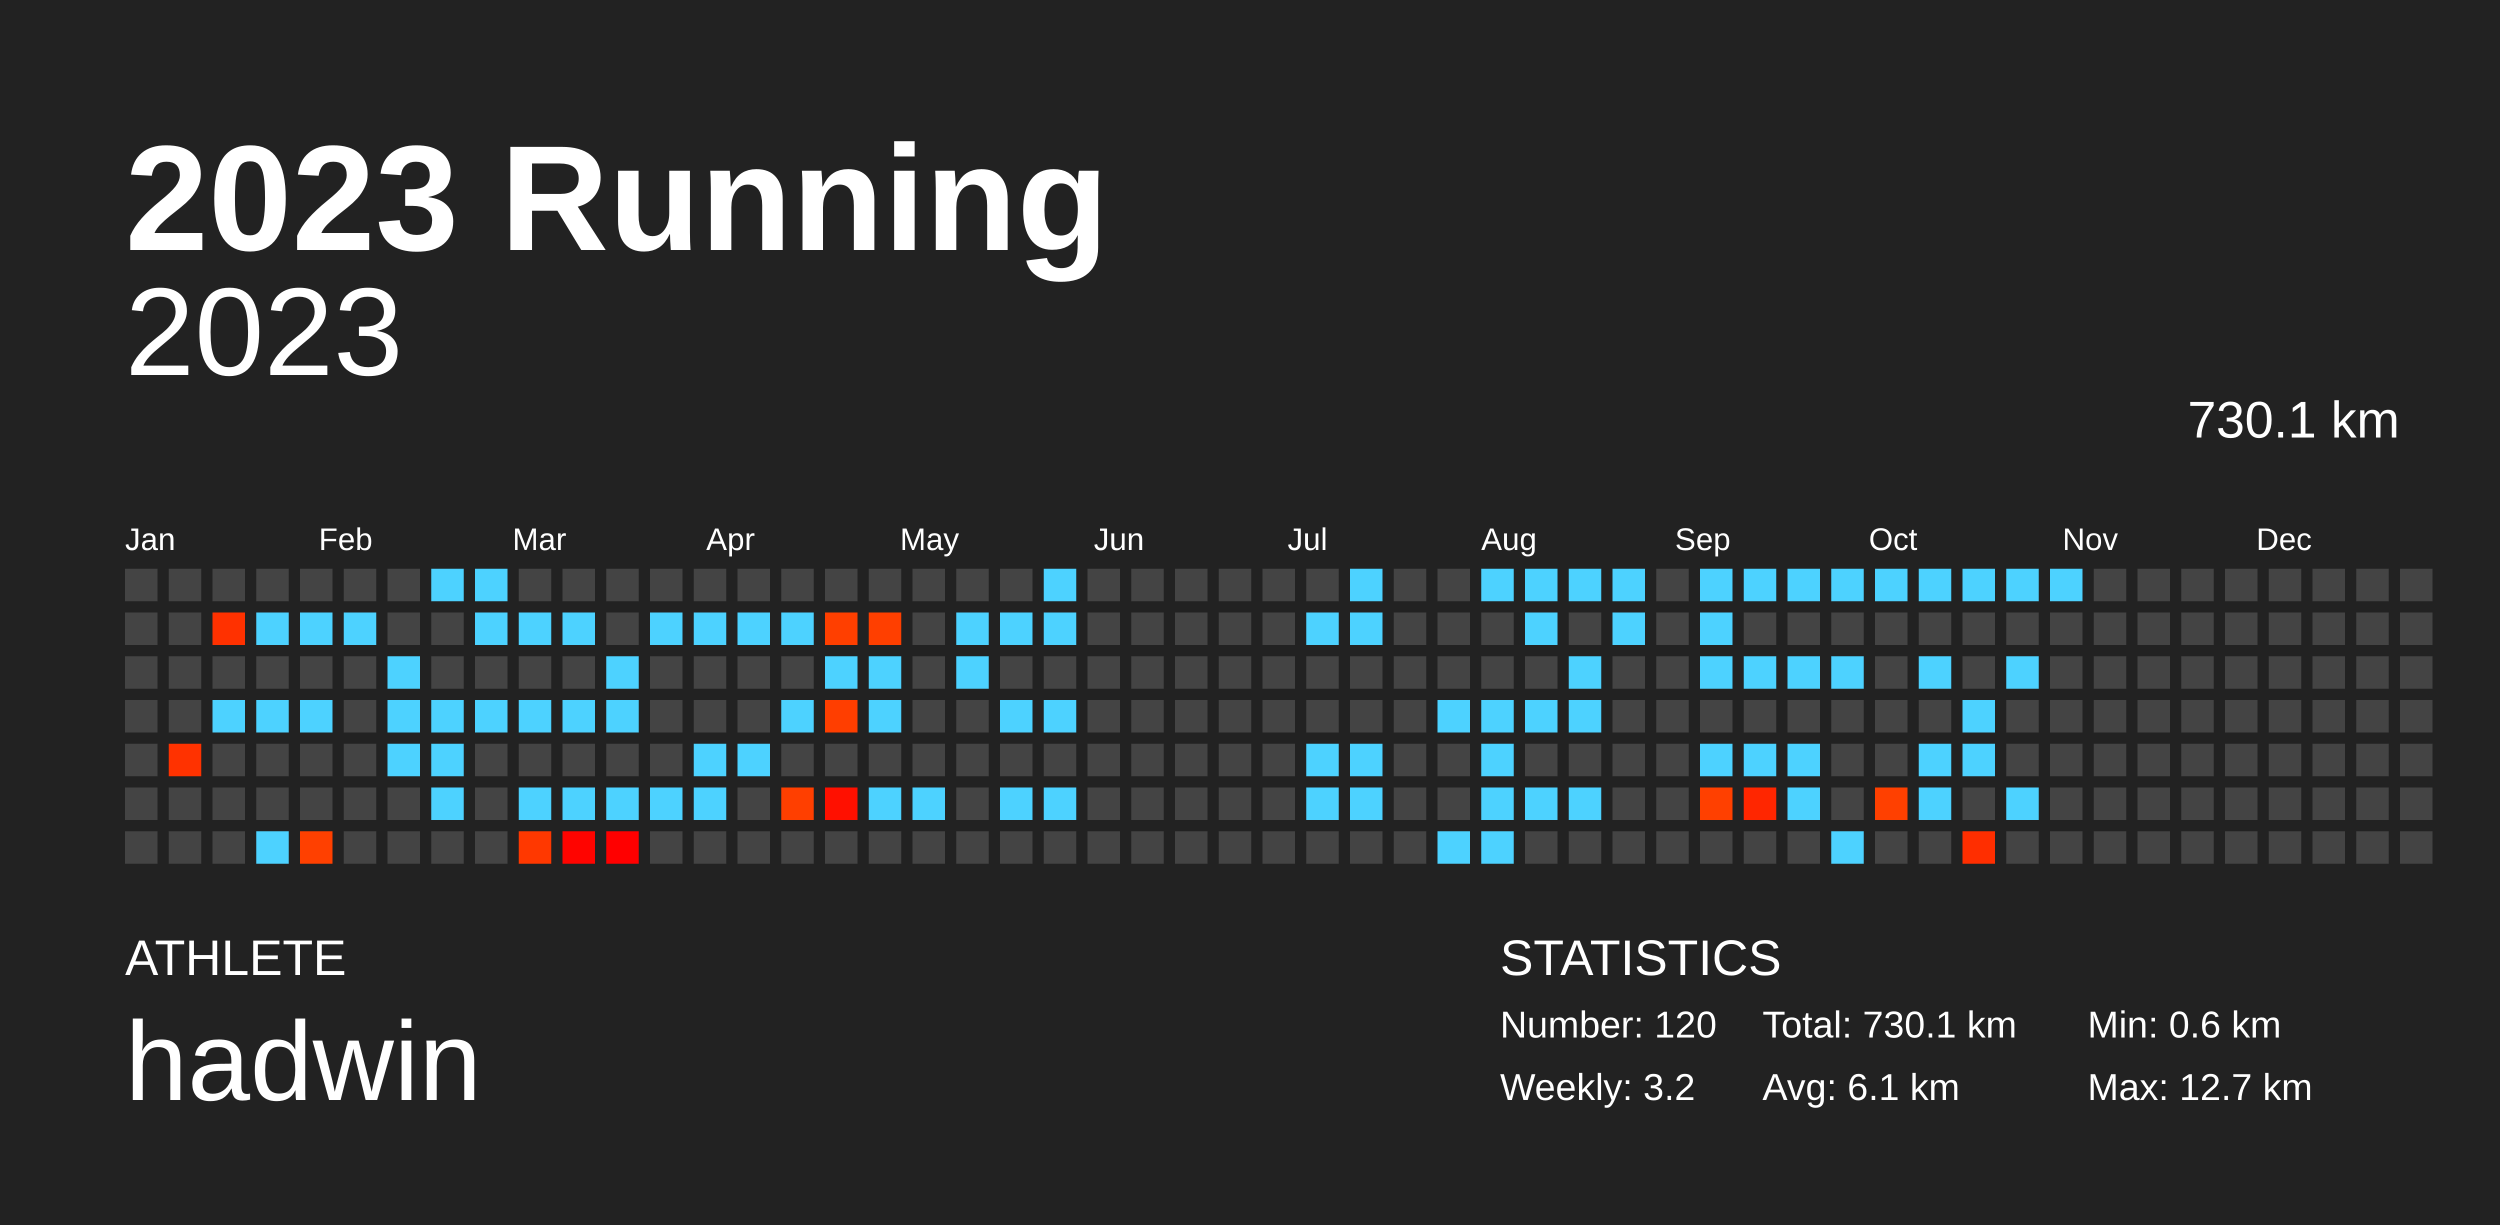
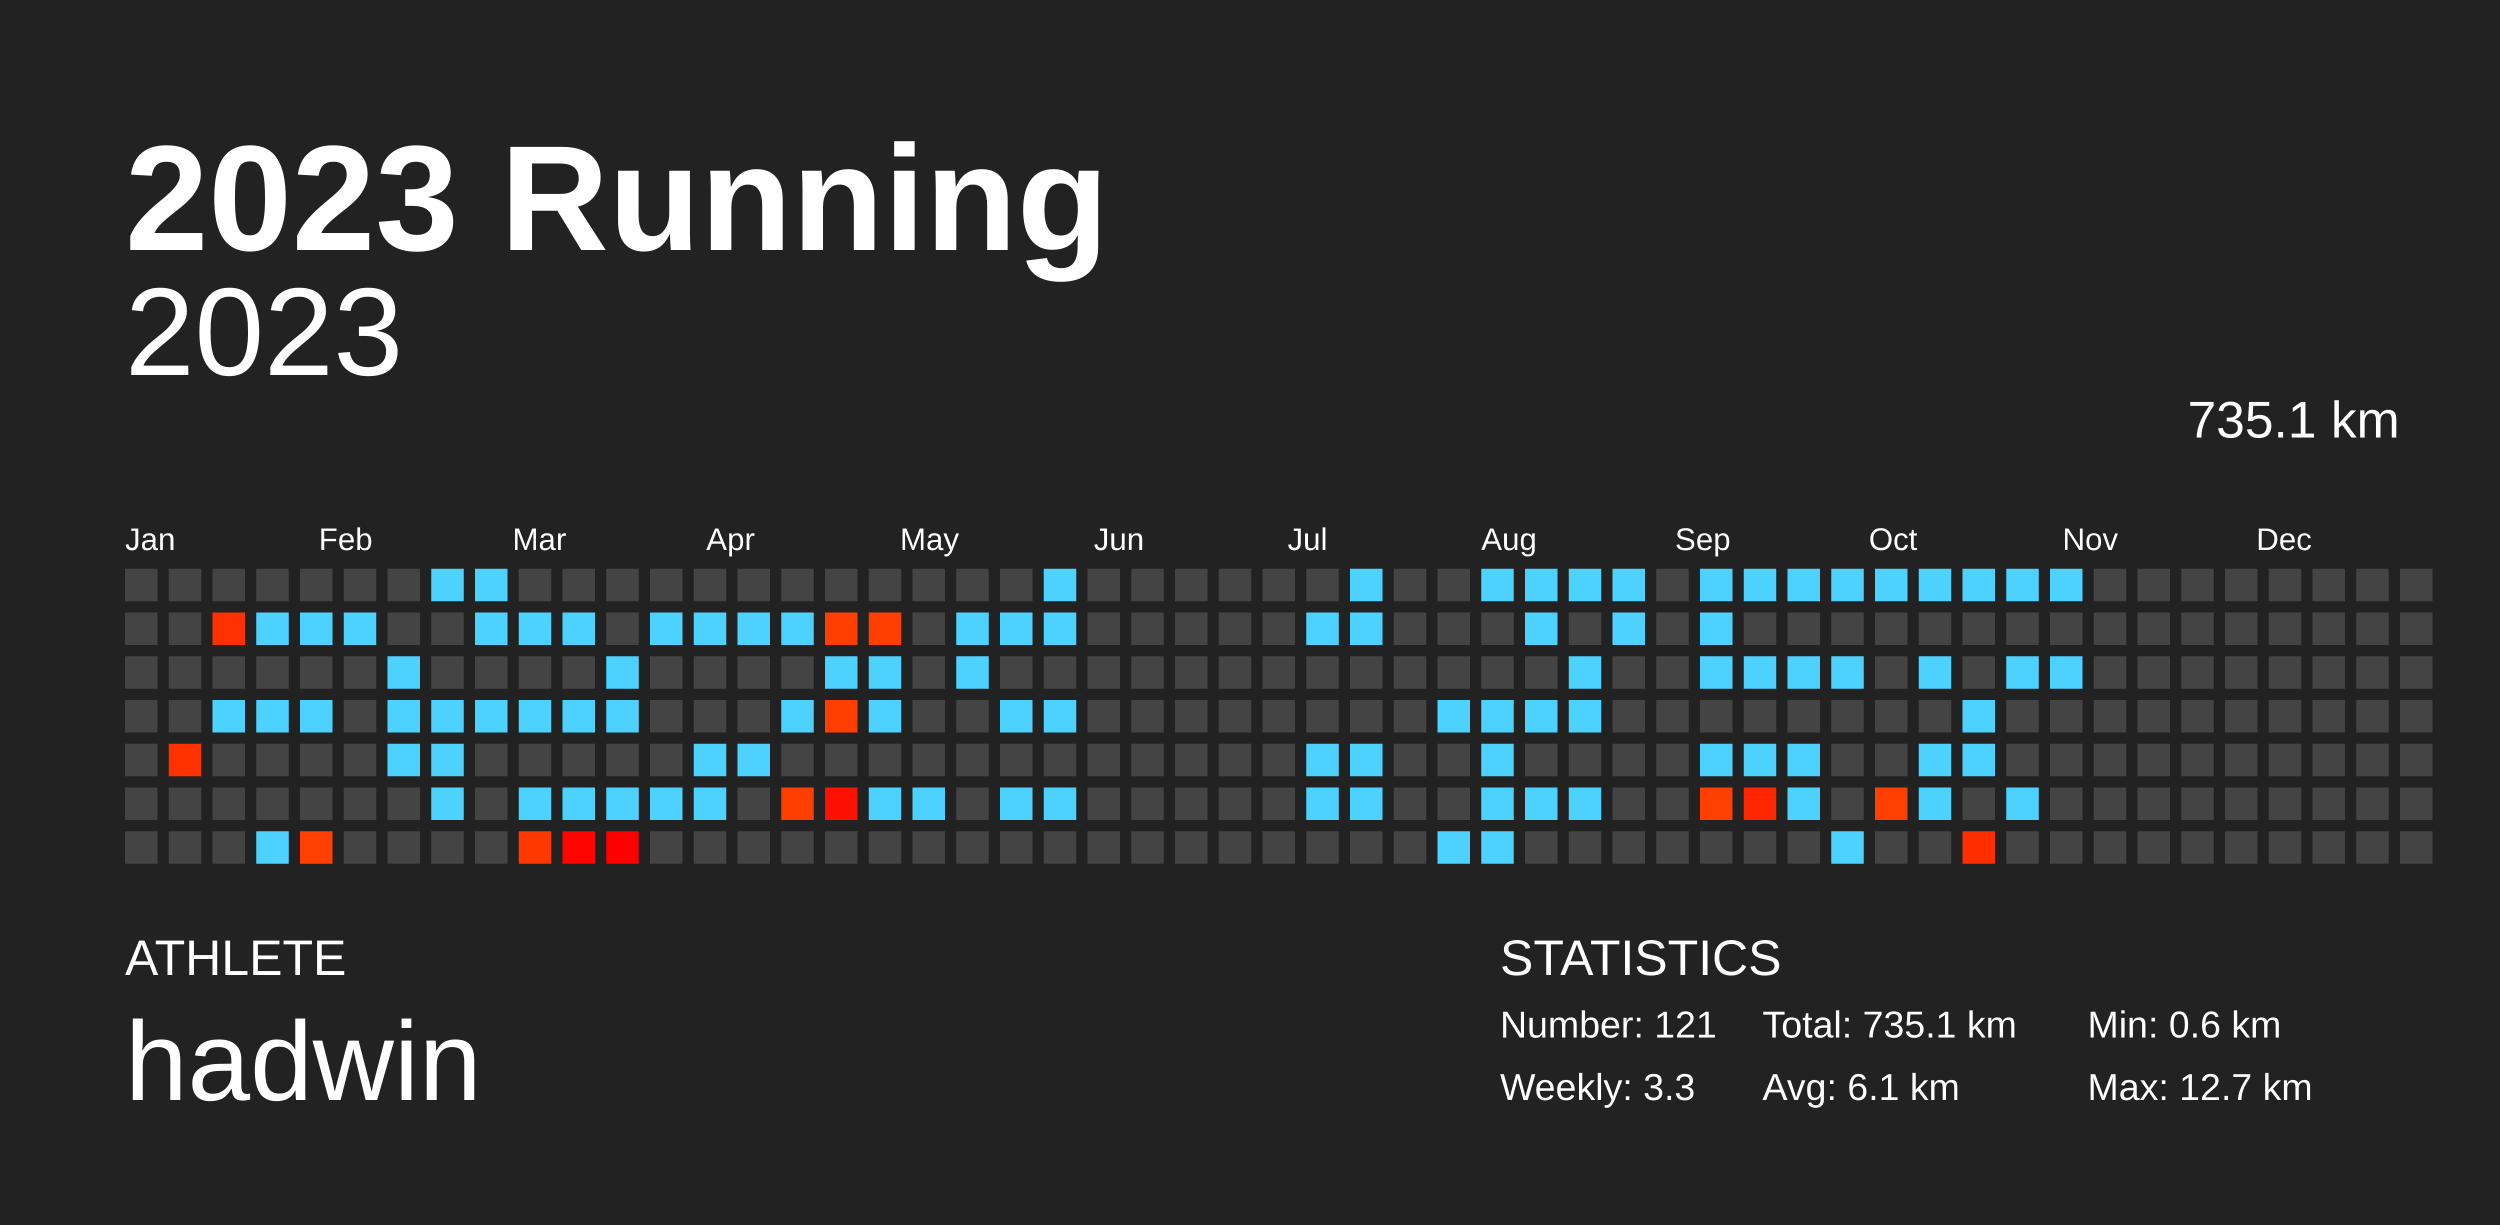
<svg xmlns="http://www.w3.org/2000/svg" baseProfile="full" height="98mm" version="1.1" viewBox="0,0,200,98" width="200mm">
  <defs />
  <rect fill="#222222" height="98" width="200" x="0" y="0" />
  <text fill="#FFFFFF" style="font-size:12px; font-family:Arial; font-weight:bold;" x="10" y="20">2023 Running</text>
  <text fill="#FFFFFF" style="font-size:4px; font-family:Arial" x="10" y="78">ATHLETE</text>
  <text fill="#FFFFFF" style="font-size:9px; font-family:Arial" x="10" y="88">hadwin</text>
  <text fill="#FFFFFF" style="font-size:4px; font-family:Arial" x="120" y="78">STATISTICS</text>
-   <text fill="#FFFFFF" style="font-size:3px; font-family:Arial" x="120" y="83">Number: 120</text>
-   <text fill="#FFFFFF" style="font-size:3px; font-family:Arial" x="120" y="88">Weekly: 3.2</text>
-   <text fill="#FFFFFF" style="font-size:3px; font-family:Arial" x="141" y="83">Total: 730.1 km</text>
+   <text fill="#FFFFFF" style="font-size:3px; font-family:Arial" x="120" y="83">Number: 121</text>
+   <text fill="#FFFFFF" style="font-size:3px; font-family:Arial" x="120" y="88">Weekly: 3.3</text>
+   <text fill="#FFFFFF" style="font-size:3px; font-family:Arial" x="141" y="83">Total: 735.1 km</text>
  <text fill="#FFFFFF" style="font-size:3px; font-family:Arial" x="141" y="88">Avg: 6.1 km</text>
  <text fill="#FFFFFF" style="font-size:3px; font-family:Arial" x="167" y="83">Min: 0.6 km</text>
  <text fill="#FFFFFF" style="font-size:3px; font-family:Arial" x="167" y="88">Max: 12.7 km</text>
  <text alignment-baseline="hanging" fill="#FFFFFF" style="font-size:10.0px; font-family:Arial;" x="10" y="30">2023</text>
-   <text alignment-baseline="hanging" fill="#FFFFFF" style="font-size:4.125px; font-family:Arial;" x="175" y="35">730.1 km</text>
+   <text alignment-baseline="hanging" fill="#FFFFFF" style="font-size:4.125px; font-family:Arial;" x="175" y="35">735.1 km</text>
  <text fill="#FFFFFF" style="font-size:2.5px; font-family:Arial" x="10.0" y="44">Jan</text>
  <text fill="#FFFFFF" style="font-size:2.5px; font-family:Arial" x="25.5" y="44">Feb</text>
  <text fill="#FFFFFF" style="font-size:2.5px; font-family:Arial" x="41.0" y="44">Mar</text>
  <text fill="#FFFFFF" style="font-size:2.5px; font-family:Arial" x="56.5" y="44">Apr</text>
  <text fill="#FFFFFF" style="font-size:2.5px; font-family:Arial" x="72.0" y="44">May</text>
  <text fill="#FFFFFF" style="font-size:2.5px; font-family:Arial" x="87.5" y="44">Jun</text>
  <text fill="#FFFFFF" style="font-size:2.5px; font-family:Arial" x="103.0" y="44">Jul</text>
  <text fill="#FFFFFF" style="font-size:2.5px; font-family:Arial" x="118.5" y="44">Aug</text>
  <text fill="#FFFFFF" style="font-size:2.5px; font-family:Arial" x="134.0" y="44">Sep</text>
  <text fill="#FFFFFF" style="font-size:2.5px; font-family:Arial" x="149.5" y="44">Oct</text>
  <text fill="#FFFFFF" style="font-size:2.5px; font-family:Arial" x="165.0" y="44">Nov</text>
  <text fill="#FFFFFF" style="font-size:2.5px; font-family:Arial" x="180.5" y="44">Dec</text>
  <rect fill="#444444" height="2.6" width="2.6" x="10.0" y="45.5" />
  <rect fill="#444444" height="2.6" width="2.6" x="10.0" y="49.0" />
  <rect fill="#444444" height="2.6" width="2.6" x="10.0" y="52.5" />
  <rect fill="#444444" height="2.6" width="2.6" x="10.0" y="56.0" />
  <rect fill="#444444" height="2.6" width="2.6" x="10.0" y="59.5" />
  <rect fill="#444444" height="2.6" width="2.6" x="10.0" y="63.0" />
  <rect fill="#444444" height="2.6" width="2.6" x="10.0" y="66.5" />
  <rect fill="#444444" height="2.6" width="2.6" x="13.5" y="45.5" />
  <rect fill="#444444" height="2.6" width="2.6" x="13.5" y="49.0" />
  <rect fill="#444444" height="2.6" width="2.6" x="13.5" y="52.5" />
  <rect fill="#444444" height="2.6" width="2.6" x="13.5" y="56.0" />
  <rect fill="#ff3200" height="2.6" width="2.6" x="13.5" y="59.5" />
  <rect fill="#444444" height="2.6" width="2.6" x="13.5" y="63.0" />
  <rect fill="#444444" height="2.6" width="2.6" x="13.5" y="66.5" />
  <rect fill="#444444" height="2.6" width="2.6" x="17.0" y="45.5" />
  <rect fill="#ff3100" height="2.6" width="2.6" x="17.0" y="49.0" />
  <rect fill="#444444" height="2.6" width="2.6" x="17.0" y="52.5" />
  <rect fill="#4dd2ff" height="2.6" width="2.6" x="17.0" y="56.0" />
  <rect fill="#444444" height="2.6" width="2.6" x="17.0" y="59.5" />
  <rect fill="#444444" height="2.6" width="2.6" x="17.0" y="63.0" />
  <rect fill="#444444" height="2.6" width="2.6" x="17.0" y="66.5" />
  <rect fill="#444444" height="2.6" width="2.6" x="20.5" y="45.5" />
  <rect fill="#4dd2ff" height="2.6" width="2.6" x="20.5" y="49.0" />
  <rect fill="#444444" height="2.6" width="2.6" x="20.5" y="52.5" />
  <rect fill="#4dd2ff" height="2.6" width="2.6" x="20.5" y="56.0" />
  <rect fill="#444444" height="2.6" width="2.6" x="20.5" y="59.5" />
  <rect fill="#444444" height="2.6" width="2.6" x="20.5" y="63.0" />
  <rect fill="#4dd2ff" height="2.6" width="2.6" x="20.5" y="66.5" />
  <rect fill="#444444" height="2.6" width="2.6" x="24.0" y="45.5" />
  <rect fill="#4dd2ff" height="2.6" width="2.6" x="24.0" y="49.0" />
  <rect fill="#444444" height="2.6" width="2.6" x="24.0" y="52.5" />
  <rect fill="#4dd2ff" height="2.6" width="2.6" x="24.0" y="56.0" />
  <rect fill="#444444" height="2.6" width="2.6" x="24.0" y="59.5" />
  <rect fill="#444444" height="2.6" width="2.6" x="24.0" y="63.0" />
  <rect fill="#ff4000" height="2.6" width="2.6" x="24.0" y="66.5" />
  <rect fill="#444444" height="2.6" width="2.6" x="27.5" y="45.5" />
  <rect fill="#4dd2ff" height="2.6" width="2.6" x="27.5" y="49.0" />
  <rect fill="#444444" height="2.6" width="2.6" x="27.5" y="52.5" />
  <rect fill="#444444" height="2.6" width="2.6" x="27.5" y="56.0" />
  <rect fill="#444444" height="2.6" width="2.6" x="27.5" y="59.5" />
  <rect fill="#444444" height="2.6" width="2.6" x="27.5" y="63.0" />
  <rect fill="#444444" height="2.6" width="2.6" x="27.5" y="66.5" />
  <rect fill="#444444" height="2.6" width="2.6" x="31.0" y="45.5" />
  <rect fill="#444444" height="2.6" width="2.6" x="31.0" y="49.0" />
  <rect fill="#4dd2ff" height="2.6" width="2.6" x="31.0" y="52.5" />
  <rect fill="#4dd2ff" height="2.6" width="2.6" x="31.0" y="56.0" />
  <rect fill="#4dd2ff" height="2.6" width="2.6" x="31.0" y="59.5" />
  <rect fill="#444444" height="2.6" width="2.6" x="31.0" y="63.0" />
  <rect fill="#444444" height="2.6" width="2.6" x="31.0" y="66.5" />
  <rect fill="#4dd2ff" height="2.6" width="2.6" x="34.5" y="45.5" />
  <rect fill="#444444" height="2.6" width="2.6" x="34.5" y="49.0" />
  <rect fill="#444444" height="2.6" width="2.6" x="34.5" y="52.5" />
  <rect fill="#4dd2ff" height="2.6" width="2.6" x="34.5" y="56.0" />
  <rect fill="#4dd2ff" height="2.6" width="2.6" x="34.5" y="59.5" />
  <rect fill="#4dd2ff" height="2.6" width="2.6" x="34.5" y="63.0" />
  <rect fill="#444444" height="2.6" width="2.6" x="34.5" y="66.5" />
  <rect fill="#4dd2ff" height="2.6" width="2.6" x="38.0" y="45.5" />
  <rect fill="#4dd2ff" height="2.6" width="2.6" x="38.0" y="49.0" />
  <rect fill="#444444" height="2.6" width="2.6" x="38.0" y="52.5" />
  <rect fill="#4dd2ff" height="2.6" width="2.6" x="38.0" y="56.0" />
  <rect fill="#444444" height="2.6" width="2.6" x="38.0" y="59.5" />
  <rect fill="#444444" height="2.6" width="2.6" x="38.0" y="63.0" />
  <rect fill="#444444" height="2.6" width="2.6" x="38.0" y="66.5" />
  <rect fill="#444444" height="2.6" width="2.6" x="41.5" y="45.5" />
  <rect fill="#4dd2ff" height="2.6" width="2.6" x="41.5" y="49.0" />
  <rect fill="#444444" height="2.6" width="2.6" x="41.5" y="52.5" />
  <rect fill="#4dd2ff" height="2.6" width="2.6" x="41.5" y="56.0" />
  <rect fill="#444444" height="2.6" width="2.6" x="41.5" y="59.5" />
  <rect fill="#4dd2ff" height="2.6" width="2.6" x="41.5" y="63.0" />
  <rect fill="#ff3800" height="2.6" width="2.6" x="41.5" y="66.5" />
  <rect fill="#444444" height="2.6" width="2.6" x="45.0" y="45.5" />
  <rect fill="#4dd2ff" height="2.6" width="2.6" x="45.0" y="49.0" />
  <rect fill="#444444" height="2.6" width="2.6" x="45.0" y="52.5" />
  <rect fill="#4dd2ff" height="2.6" width="2.6" x="45.0" y="56.0" />
  <rect fill="#444444" height="2.6" width="2.6" x="45.0" y="59.5" />
  <rect fill="#4dd2ff" height="2.6" width="2.6" x="45.0" y="63.0" />
  <rect fill="#ff0400" height="2.6" width="2.6" x="45.0" y="66.5" />
  <rect fill="#444444" height="2.6" width="2.6" x="48.5" y="45.5" />
  <rect fill="#444444" height="2.6" width="2.6" x="48.5" y="49.0" />
  <rect fill="#4dd2ff" height="2.6" width="2.6" x="48.5" y="52.5" />
  <rect fill="#4dd2ff" height="2.6" width="2.6" x="48.5" y="56.0" />
  <rect fill="#444444" height="2.6" width="2.6" x="48.5" y="59.5" />
  <rect fill="#4dd2ff" height="2.6" width="2.6" x="48.5" y="63.0" />
  <rect fill="#ff0000" height="2.6" width="2.6" x="48.5" y="66.5" />
  <rect fill="#444444" height="2.6" width="2.6" x="52.0" y="45.5" />
  <rect fill="#4dd2ff" height="2.6" width="2.6" x="52.0" y="49.0" />
  <rect fill="#444444" height="2.6" width="2.6" x="52.0" y="52.5" />
  <rect fill="#444444" height="2.6" width="2.6" x="52.0" y="56.0" />
  <rect fill="#444444" height="2.6" width="2.6" x="52.0" y="59.5" />
  <rect fill="#4dd2ff" height="2.6" width="2.6" x="52.0" y="63.0" />
  <rect fill="#444444" height="2.6" width="2.6" x="52.0" y="66.5" />
  <rect fill="#444444" height="2.6" width="2.6" x="55.5" y="45.5" />
  <rect fill="#4dd2ff" height="2.6" width="2.6" x="55.5" y="49.0" />
  <rect fill="#444444" height="2.6" width="2.6" x="55.5" y="52.5" />
  <rect fill="#444444" height="2.6" width="2.6" x="55.5" y="56.0" />
  <rect fill="#4dd2ff" height="2.6" width="2.6" x="55.5" y="59.5" />
  <rect fill="#4dd2ff" height="2.6" width="2.6" x="55.5" y="63.0" />
  <rect fill="#444444" height="2.6" width="2.6" x="55.5" y="66.5" />
  <rect fill="#444444" height="2.6" width="2.6" x="59.0" y="45.5" />
  <rect fill="#4dd2ff" height="2.6" width="2.6" x="59.0" y="49.0" />
  <rect fill="#444444" height="2.6" width="2.6" x="59.0" y="52.5" />
  <rect fill="#444444" height="2.6" width="2.6" x="59.0" y="56.0" />
  <rect fill="#4dd2ff" height="2.6" width="2.6" x="59.0" y="59.5" />
  <rect fill="#444444" height="2.6" width="2.6" x="59.0" y="63.0" />
  <rect fill="#444444" height="2.6" width="2.6" x="59.0" y="66.5" />
  <rect fill="#444444" height="2.6" width="2.6" x="62.5" y="45.5" />
  <rect fill="#4dd2ff" height="2.6" width="2.6" x="62.5" y="49.0" />
  <rect fill="#444444" height="2.6" width="2.6" x="62.5" y="52.5" />
  <rect fill="#4dd2ff" height="2.6" width="2.6" x="62.5" y="56.0" />
  <rect fill="#444444" height="2.6" width="2.6" x="62.5" y="59.5" />
  <rect fill="#ff3f00" height="2.6" width="2.6" x="62.5" y="63.0" />
  <rect fill="#444444" height="2.6" width="2.6" x="62.5" y="66.5" />
  <rect fill="#444444" height="2.6" width="2.6" x="66.0" y="45.5" />
  <rect fill="#ff3f00" height="2.6" width="2.6" x="66.0" y="49.0" />
  <rect fill="#4dd2ff" height="2.6" width="2.6" x="66.0" y="52.5" />
  <rect fill="#ff3e00" height="2.6" width="2.6" x="66.0" y="56.0" />
  <rect fill="#444444" height="2.6" width="2.6" x="66.0" y="59.5" />
  <rect fill="#ff1000" height="2.6" width="2.6" x="66.0" y="63.0" />
  <rect fill="#444444" height="2.6" width="2.6" x="66.0" y="66.5" />
  <rect fill="#444444" height="2.6" width="2.6" x="69.5" y="45.5" />
  <rect fill="#ff3f00" height="2.6" width="2.6" x="69.5" y="49.0" />
  <rect fill="#4dd2ff" height="2.6" width="2.6" x="69.5" y="52.5" />
  <rect fill="#4dd2ff" height="2.6" width="2.6" x="69.5" y="56.0" />
  <rect fill="#444444" height="2.6" width="2.6" x="69.5" y="59.5" />
  <rect fill="#4dd2ff" height="2.6" width="2.6" x="69.5" y="63.0" />
  <rect fill="#444444" height="2.6" width="2.6" x="69.5" y="66.5" />
  <rect fill="#444444" height="2.6" width="2.6" x="73.0" y="45.5" />
  <rect fill="#444444" height="2.6" width="2.6" x="73.0" y="49.0" />
  <rect fill="#444444" height="2.6" width="2.6" x="73.0" y="52.5" />
  <rect fill="#444444" height="2.6" width="2.6" x="73.0" y="56.0" />
  <rect fill="#444444" height="2.6" width="2.6" x="73.0" y="59.5" />
  <rect fill="#4dd2ff" height="2.6" width="2.6" x="73.0" y="63.0" />
  <rect fill="#444444" height="2.6" width="2.6" x="73.0" y="66.5" />
  <rect fill="#444444" height="2.6" width="2.6" x="76.5" y="45.5" />
  <rect fill="#4dd2ff" height="2.6" width="2.6" x="76.5" y="49.0" />
  <rect fill="#4dd2ff" height="2.6" width="2.6" x="76.5" y="52.5" />
  <rect fill="#444444" height="2.6" width="2.6" x="76.5" y="56.0" />
  <rect fill="#444444" height="2.6" width="2.6" x="76.5" y="59.5" />
  <rect fill="#444444" height="2.6" width="2.6" x="76.5" y="63.0" />
  <rect fill="#444444" height="2.6" width="2.6" x="76.5" y="66.5" />
  <rect fill="#444444" height="2.6" width="2.6" x="80.0" y="45.5" />
  <rect fill="#4dd2ff" height="2.6" width="2.6" x="80.0" y="49.0" />
  <rect fill="#444444" height="2.6" width="2.6" x="80.0" y="52.5" />
  <rect fill="#4dd2ff" height="2.6" width="2.6" x="80.0" y="56.0" />
  <rect fill="#444444" height="2.6" width="2.6" x="80.0" y="59.5" />
  <rect fill="#4dd2ff" height="2.6" width="2.6" x="80.0" y="63.0" />
  <rect fill="#444444" height="2.6" width="2.6" x="80.0" y="66.5" />
  <rect fill="#4dd2ff" height="2.6" width="2.6" x="83.5" y="45.5" />
  <rect fill="#4dd2ff" height="2.6" width="2.6" x="83.5" y="49.0" />
  <rect fill="#444444" height="2.6" width="2.6" x="83.5" y="52.5" />
  <rect fill="#4dd2ff" height="2.6" width="2.6" x="83.5" y="56.0" />
  <rect fill="#444444" height="2.6" width="2.6" x="83.5" y="59.5" />
  <rect fill="#4dd2ff" height="2.6" width="2.6" x="83.5" y="63.0" />
  <rect fill="#444444" height="2.6" width="2.6" x="83.5" y="66.5" />
  <rect fill="#444444" height="2.6" width="2.6" x="87.0" y="45.5" />
  <rect fill="#444444" height="2.6" width="2.6" x="87.0" y="49.0" />
  <rect fill="#444444" height="2.6" width="2.6" x="87.0" y="52.5" />
  <rect fill="#444444" height="2.6" width="2.6" x="87.0" y="56.0" />
  <rect fill="#444444" height="2.6" width="2.6" x="87.0" y="59.5" />
  <rect fill="#444444" height="2.6" width="2.6" x="87.0" y="63.0" />
  <rect fill="#444444" height="2.6" width="2.6" x="87.0" y="66.5" />
  <rect fill="#444444" height="2.6" width="2.6" x="90.5" y="45.5" />
  <rect fill="#444444" height="2.6" width="2.6" x="90.5" y="49.0" />
  <rect fill="#444444" height="2.6" width="2.6" x="90.5" y="52.5" />
  <rect fill="#444444" height="2.6" width="2.6" x="90.5" y="56.0" />
  <rect fill="#444444" height="2.6" width="2.6" x="90.5" y="59.5" />
  <rect fill="#444444" height="2.6" width="2.6" x="90.5" y="63.0" />
  <rect fill="#444444" height="2.6" width="2.6" x="90.5" y="66.5" />
  <rect fill="#444444" height="2.6" width="2.6" x="94.0" y="45.5" />
  <rect fill="#444444" height="2.6" width="2.6" x="94.0" y="49.0" />
  <rect fill="#444444" height="2.6" width="2.6" x="94.0" y="52.5" />
  <rect fill="#444444" height="2.6" width="2.6" x="94.0" y="56.0" />
  <rect fill="#444444" height="2.6" width="2.6" x="94.0" y="59.5" />
  <rect fill="#444444" height="2.6" width="2.6" x="94.0" y="63.0" />
  <rect fill="#444444" height="2.6" width="2.6" x="94.0" y="66.5" />
  <rect fill="#444444" height="2.6" width="2.6" x="97.5" y="45.5" />
  <rect fill="#444444" height="2.6" width="2.6" x="97.5" y="49.0" />
  <rect fill="#444444" height="2.6" width="2.6" x="97.5" y="52.5" />
  <rect fill="#444444" height="2.6" width="2.6" x="97.5" y="56.0" />
  <rect fill="#444444" height="2.6" width="2.6" x="97.5" y="59.5" />
  <rect fill="#444444" height="2.6" width="2.6" x="97.5" y="63.0" />
  <rect fill="#444444" height="2.6" width="2.6" x="97.5" y="66.5" />
  <rect fill="#444444" height="2.6" width="2.6" x="101.0" y="45.5" />
  <rect fill="#444444" height="2.6" width="2.6" x="101.0" y="49.0" />
  <rect fill="#444444" height="2.6" width="2.6" x="101.0" y="52.5" />
  <rect fill="#444444" height="2.6" width="2.6" x="101.0" y="56.0" />
  <rect fill="#444444" height="2.6" width="2.6" x="101.0" y="59.5" />
  <rect fill="#444444" height="2.6" width="2.6" x="101.0" y="63.0" />
  <rect fill="#444444" height="2.6" width="2.6" x="101.0" y="66.5" />
  <rect fill="#444444" height="2.6" width="2.6" x="104.5" y="45.5" />
  <rect fill="#4dd2ff" height="2.6" width="2.6" x="104.5" y="49.0" />
  <rect fill="#444444" height="2.6" width="2.6" x="104.5" y="52.5" />
  <rect fill="#444444" height="2.6" width="2.6" x="104.5" y="56.0" />
  <rect fill="#4dd2ff" height="2.6" width="2.6" x="104.5" y="59.5" />
  <rect fill="#4dd2ff" height="2.6" width="2.6" x="104.5" y="63.0" />
  <rect fill="#444444" height="2.6" width="2.6" x="104.5" y="66.5" />
  <rect fill="#4dd2ff" height="2.6" width="2.6" x="108.0" y="45.5" />
  <rect fill="#4dd2ff" height="2.6" width="2.6" x="108.0" y="49.0" />
  <rect fill="#444444" height="2.6" width="2.6" x="108.0" y="52.5" />
  <rect fill="#444444" height="2.6" width="2.6" x="108.0" y="56.0" />
  <rect fill="#4dd2ff" height="2.6" width="2.6" x="108.0" y="59.5" />
  <rect fill="#4dd2ff" height="2.6" width="2.6" x="108.0" y="63.0" />
  <rect fill="#444444" height="2.6" width="2.6" x="108.0" y="66.5" />
  <rect fill="#444444" height="2.6" width="2.6" x="111.5" y="45.5" />
  <rect fill="#444444" height="2.6" width="2.6" x="111.5" y="49.0" />
  <rect fill="#444444" height="2.6" width="2.6" x="111.5" y="52.5" />
  <rect fill="#444444" height="2.6" width="2.6" x="111.5" y="56.0" />
  <rect fill="#444444" height="2.6" width="2.6" x="111.5" y="59.5" />
  <rect fill="#444444" height="2.6" width="2.6" x="111.5" y="63.0" />
  <rect fill="#444444" height="2.6" width="2.6" x="111.5" y="66.5" />
  <rect fill="#444444" height="2.6" width="2.6" x="115.0" y="45.5" />
  <rect fill="#444444" height="2.6" width="2.6" x="115.0" y="49.0" />
  <rect fill="#444444" height="2.6" width="2.6" x="115.0" y="52.5" />
  <rect fill="#4dd2ff" height="2.6" width="2.6" x="115.0" y="56.0" />
  <rect fill="#444444" height="2.6" width="2.6" x="115.0" y="59.5" />
  <rect fill="#444444" height="2.6" width="2.6" x="115.0" y="63.0" />
  <rect fill="#4dd2ff" height="2.6" width="2.6" x="115.0" y="66.5" />
  <rect fill="#4dd2ff" height="2.6" width="2.6" x="118.5" y="45.5" />
  <rect fill="#444444" height="2.6" width="2.6" x="118.5" y="49.0" />
  <rect fill="#444444" height="2.6" width="2.6" x="118.5" y="52.5" />
  <rect fill="#4dd2ff" height="2.6" width="2.6" x="118.5" y="56.0" />
  <rect fill="#4dd2ff" height="2.6" width="2.6" x="118.5" y="59.5" />
  <rect fill="#4dd2ff" height="2.6" width="2.6" x="118.5" y="63.0" />
  <rect fill="#4dd2ff" height="2.6" width="2.6" x="118.5" y="66.5" />
  <rect fill="#4dd2ff" height="2.6" width="2.6" x="122.0" y="45.5" />
  <rect fill="#4dd2ff" height="2.6" width="2.6" x="122.0" y="49.0" />
  <rect fill="#444444" height="2.6" width="2.6" x="122.0" y="52.5" />
  <rect fill="#4dd2ff" height="2.6" width="2.6" x="122.0" y="56.0" />
  <rect fill="#444444" height="2.6" width="2.6" x="122.0" y="59.5" />
  <rect fill="#4dd2ff" height="2.6" width="2.6" x="122.0" y="63.0" />
  <rect fill="#444444" height="2.6" width="2.6" x="122.0" y="66.5" />
  <rect fill="#4dd2ff" height="2.6" width="2.6" x="125.5" y="45.5" />
  <rect fill="#444444" height="2.6" width="2.6" x="125.5" y="49.0" />
  <rect fill="#4dd2ff" height="2.6" width="2.6" x="125.5" y="52.5" />
  <rect fill="#4dd2ff" height="2.6" width="2.6" x="125.5" y="56.0" />
  <rect fill="#444444" height="2.6" width="2.6" x="125.5" y="59.5" />
  <rect fill="#4dd2ff" height="2.6" width="2.6" x="125.5" y="63.0" />
  <rect fill="#444444" height="2.6" width="2.6" x="125.5" y="66.5" />
  <rect fill="#4dd2ff" height="2.6" width="2.6" x="129.0" y="45.5" />
  <rect fill="#4dd2ff" height="2.6" width="2.6" x="129.0" y="49.0" />
  <rect fill="#444444" height="2.6" width="2.6" x="129.0" y="52.5" />
  <rect fill="#444444" height="2.6" width="2.6" x="129.0" y="56.0" />
  <rect fill="#444444" height="2.6" width="2.6" x="129.0" y="59.5" />
  <rect fill="#444444" height="2.6" width="2.6" x="129.0" y="63.0" />
  <rect fill="#444444" height="2.6" width="2.6" x="129.0" y="66.5" />
  <rect fill="#444444" height="2.6" width="2.6" x="132.5" y="45.5" />
  <rect fill="#444444" height="2.6" width="2.6" x="132.5" y="49.0" />
  <rect fill="#444444" height="2.6" width="2.6" x="132.5" y="52.5" />
  <rect fill="#444444" height="2.6" width="2.6" x="132.5" y="56.0" />
  <rect fill="#444444" height="2.6" width="2.6" x="132.5" y="59.5" />
  <rect fill="#444444" height="2.6" width="2.6" x="132.5" y="63.0" />
  <rect fill="#444444" height="2.6" width="2.6" x="132.5" y="66.5" />
  <rect fill="#4dd2ff" height="2.6" width="2.6" x="136.0" y="45.5" />
  <rect fill="#4dd2ff" height="2.6" width="2.6" x="136.0" y="49.0" />
  <rect fill="#4dd2ff" height="2.6" width="2.6" x="136.0" y="52.5" />
  <rect fill="#444444" height="2.6" width="2.6" x="136.0" y="56.0" />
  <rect fill="#4dd2ff" height="2.6" width="2.6" x="136.0" y="59.5" />
  <rect fill="#ff4000" height="2.6" width="2.6" x="136.0" y="63.0" />
  <rect fill="#444444" height="2.6" width="2.6" x="136.0" y="66.5" />
  <rect fill="#4dd2ff" height="2.6" width="2.6" x="139.5" y="45.5" />
  <rect fill="#444444" height="2.6" width="2.6" x="139.5" y="49.0" />
  <rect fill="#4dd2ff" height="2.6" width="2.6" x="139.5" y="52.5" />
  <rect fill="#444444" height="2.6" width="2.6" x="139.5" y="56.0" />
  <rect fill="#4dd2ff" height="2.6" width="2.6" x="139.5" y="59.5" />
  <rect fill="#ff2600" height="2.6" width="2.6" x="139.5" y="63.0" />
  <rect fill="#444444" height="2.6" width="2.6" x="139.5" y="66.5" />
  <rect fill="#4dd2ff" height="2.6" width="2.6" x="143.0" y="45.5" />
  <rect fill="#444444" height="2.6" width="2.6" x="143.0" y="49.0" />
  <rect fill="#4dd2ff" height="2.6" width="2.6" x="143.0" y="52.5" />
  <rect fill="#444444" height="2.6" width="2.6" x="143.0" y="56.0" />
  <rect fill="#4dd2ff" height="2.6" width="2.6" x="143.0" y="59.5" />
  <rect fill="#4dd2ff" height="2.6" width="2.6" x="143.0" y="63.0" />
  <rect fill="#444444" height="2.6" width="2.6" x="143.0" y="66.5" />
  <rect fill="#4dd2ff" height="2.6" width="2.6" x="146.5" y="45.5" />
  <rect fill="#444444" height="2.6" width="2.6" x="146.5" y="49.0" />
  <rect fill="#4dd2ff" height="2.6" width="2.6" x="146.5" y="52.5" />
  <rect fill="#444444" height="2.6" width="2.6" x="146.5" y="56.0" />
  <rect fill="#444444" height="2.6" width="2.6" x="146.5" y="59.5" />
  <rect fill="#444444" height="2.6" width="2.6" x="146.5" y="63.0" />
  <rect fill="#4dd2ff" height="2.6" width="2.6" x="146.5" y="66.5" />
  <rect fill="#4dd2ff" height="2.6" width="2.6" x="150.0" y="45.5" />
  <rect fill="#444444" height="2.6" width="2.6" x="150.0" y="49.0" />
  <rect fill="#444444" height="2.6" width="2.6" x="150.0" y="52.5" />
  <rect fill="#444444" height="2.6" width="2.6" x="150.0" y="56.0" />
  <rect fill="#444444" height="2.6" width="2.6" x="150.0" y="59.5" />
  <rect fill="#ff4000" height="2.6" width="2.6" x="150.0" y="63.0" />
  <rect fill="#444444" height="2.6" width="2.6" x="150.0" y="66.5" />
  <rect fill="#4dd2ff" height="2.6" width="2.6" x="153.5" y="45.5" />
  <rect fill="#444444" height="2.6" width="2.6" x="153.5" y="49.0" />
  <rect fill="#4dd2ff" height="2.6" width="2.6" x="153.5" y="52.5" />
  <rect fill="#444444" height="2.6" width="2.6" x="153.5" y="56.0" />
  <rect fill="#4dd2ff" height="2.6" width="2.6" x="153.5" y="59.5" />
  <rect fill="#4dd2ff" height="2.6" width="2.6" x="153.5" y="63.0" />
  <rect fill="#444444" height="2.6" width="2.6" x="153.5" y="66.5" />
  <rect fill="#4dd2ff" height="2.6" width="2.6" x="157.0" y="45.5" />
  <rect fill="#444444" height="2.6" width="2.6" x="157.0" y="49.0" />
  <rect fill="#444444" height="2.6" width="2.6" x="157.0" y="52.5" />
  <rect fill="#4dd2ff" height="2.6" width="2.6" x="157.0" y="56.0" />
  <rect fill="#4dd2ff" height="2.6" width="2.6" x="157.0" y="59.5" />
  <rect fill="#444444" height="2.6" width="2.6" x="157.0" y="63.0" />
  <rect fill="#ff2e00" height="2.6" width="2.6" x="157.0" y="66.5" />
  <rect fill="#4dd2ff" height="2.6" width="2.6" x="160.5" y="45.5" />
  <rect fill="#444444" height="2.6" width="2.6" x="160.5" y="49.0" />
  <rect fill="#4dd2ff" height="2.6" width="2.6" x="160.5" y="52.5" />
  <rect fill="#444444" height="2.6" width="2.6" x="160.5" y="56.0" />
  <rect fill="#444444" height="2.6" width="2.6" x="160.5" y="59.5" />
  <rect fill="#4dd2ff" height="2.6" width="2.6" x="160.5" y="63.0" />
  <rect fill="#444444" height="2.6" width="2.6" x="160.5" y="66.5" />
  <rect fill="#4dd2ff" height="2.6" width="2.6" x="164.0" y="45.5" />
  <rect fill="#444444" height="2.6" width="2.6" x="164.0" y="49.0" />
-   <rect fill="#444444" height="2.6" width="2.6" x="164.0" y="52.5" />
+   <rect fill="#4dd2ff" height="2.6" width="2.6" x="164.0" y="52.5" />
  <rect fill="#444444" height="2.6" width="2.6" x="164.0" y="56.0" />
  <rect fill="#444444" height="2.6" width="2.6" x="164.0" y="59.5" />
  <rect fill="#444444" height="2.6" width="2.6" x="164.0" y="63.0" />
  <rect fill="#444444" height="2.6" width="2.6" x="164.0" y="66.5" />
  <rect fill="#444444" height="2.6" width="2.6" x="167.5" y="45.5" />
  <rect fill="#444444" height="2.6" width="2.6" x="167.5" y="49.0" />
  <rect fill="#444444" height="2.6" width="2.6" x="167.5" y="52.5" />
  <rect fill="#444444" height="2.6" width="2.6" x="167.5" y="56.0" />
  <rect fill="#444444" height="2.6" width="2.6" x="167.5" y="59.5" />
  <rect fill="#444444" height="2.6" width="2.6" x="167.5" y="63.0" />
  <rect fill="#444444" height="2.6" width="2.6" x="167.5" y="66.5" />
  <rect fill="#444444" height="2.6" width="2.6" x="171.0" y="45.5" />
  <rect fill="#444444" height="2.6" width="2.6" x="171.0" y="49.0" />
  <rect fill="#444444" height="2.6" width="2.6" x="171.0" y="52.5" />
  <rect fill="#444444" height="2.6" width="2.6" x="171.0" y="56.0" />
  <rect fill="#444444" height="2.6" width="2.6" x="171.0" y="59.5" />
  <rect fill="#444444" height="2.6" width="2.6" x="171.0" y="63.0" />
  <rect fill="#444444" height="2.6" width="2.6" x="171.0" y="66.5" />
  <rect fill="#444444" height="2.6" width="2.6" x="174.5" y="45.5" />
  <rect fill="#444444" height="2.6" width="2.6" x="174.5" y="49.0" />
  <rect fill="#444444" height="2.6" width="2.6" x="174.5" y="52.5" />
  <rect fill="#444444" height="2.6" width="2.6" x="174.5" y="56.0" />
  <rect fill="#444444" height="2.6" width="2.6" x="174.5" y="59.5" />
  <rect fill="#444444" height="2.6" width="2.6" x="174.5" y="63.0" />
  <rect fill="#444444" height="2.6" width="2.6" x="174.5" y="66.5" />
  <rect fill="#444444" height="2.6" width="2.6" x="178.0" y="45.5" />
  <rect fill="#444444" height="2.6" width="2.6" x="178.0" y="49.0" />
  <rect fill="#444444" height="2.6" width="2.6" x="178.0" y="52.5" />
  <rect fill="#444444" height="2.6" width="2.6" x="178.0" y="56.0" />
  <rect fill="#444444" height="2.6" width="2.6" x="178.0" y="59.5" />
  <rect fill="#444444" height="2.6" width="2.6" x="178.0" y="63.0" />
  <rect fill="#444444" height="2.6" width="2.6" x="178.0" y="66.5" />
  <rect fill="#444444" height="2.6" width="2.6" x="181.5" y="45.5" />
  <rect fill="#444444" height="2.6" width="2.6" x="181.5" y="49.0" />
  <rect fill="#444444" height="2.6" width="2.6" x="181.5" y="52.5" />
  <rect fill="#444444" height="2.6" width="2.6" x="181.5" y="56.0" />
  <rect fill="#444444" height="2.6" width="2.6" x="181.5" y="59.5" />
  <rect fill="#444444" height="2.6" width="2.6" x="181.5" y="63.0" />
  <rect fill="#444444" height="2.6" width="2.6" x="181.5" y="66.5" />
  <rect fill="#444444" height="2.6" width="2.6" x="185.0" y="45.5" />
  <rect fill="#444444" height="2.6" width="2.6" x="185.0" y="49.0" />
  <rect fill="#444444" height="2.6" width="2.6" x="185.0" y="52.5" />
  <rect fill="#444444" height="2.6" width="2.6" x="185.0" y="56.0" />
  <rect fill="#444444" height="2.6" width="2.6" x="185.0" y="59.5" />
  <rect fill="#444444" height="2.6" width="2.6" x="185.0" y="63.0" />
  <rect fill="#444444" height="2.6" width="2.6" x="185.0" y="66.5" />
  <rect fill="#444444" height="2.6" width="2.6" x="188.5" y="45.5" />
  <rect fill="#444444" height="2.6" width="2.6" x="188.5" y="49.0" />
  <rect fill="#444444" height="2.6" width="2.6" x="188.5" y="52.5" />
  <rect fill="#444444" height="2.6" width="2.6" x="188.5" y="56.0" />
  <rect fill="#444444" height="2.6" width="2.6" x="188.5" y="59.5" />
  <rect fill="#444444" height="2.6" width="2.6" x="188.5" y="63.0" />
  <rect fill="#444444" height="2.6" width="2.6" x="188.5" y="66.5" />
  <rect fill="#444444" height="2.6" width="2.6" x="192.0" y="45.5" />
  <rect fill="#444444" height="2.6" width="2.6" x="192.0" y="49.0" />
  <rect fill="#444444" height="2.6" width="2.6" x="192.0" y="52.5" />
  <rect fill="#444444" height="2.6" width="2.6" x="192.0" y="56.0" />
  <rect fill="#444444" height="2.6" width="2.6" x="192.0" y="59.5" />
  <rect fill="#444444" height="2.6" width="2.6" x="192.0" y="63.0" />
  <rect fill="#444444" height="2.6" width="2.6" x="192.0" y="66.5" />
</svg>
